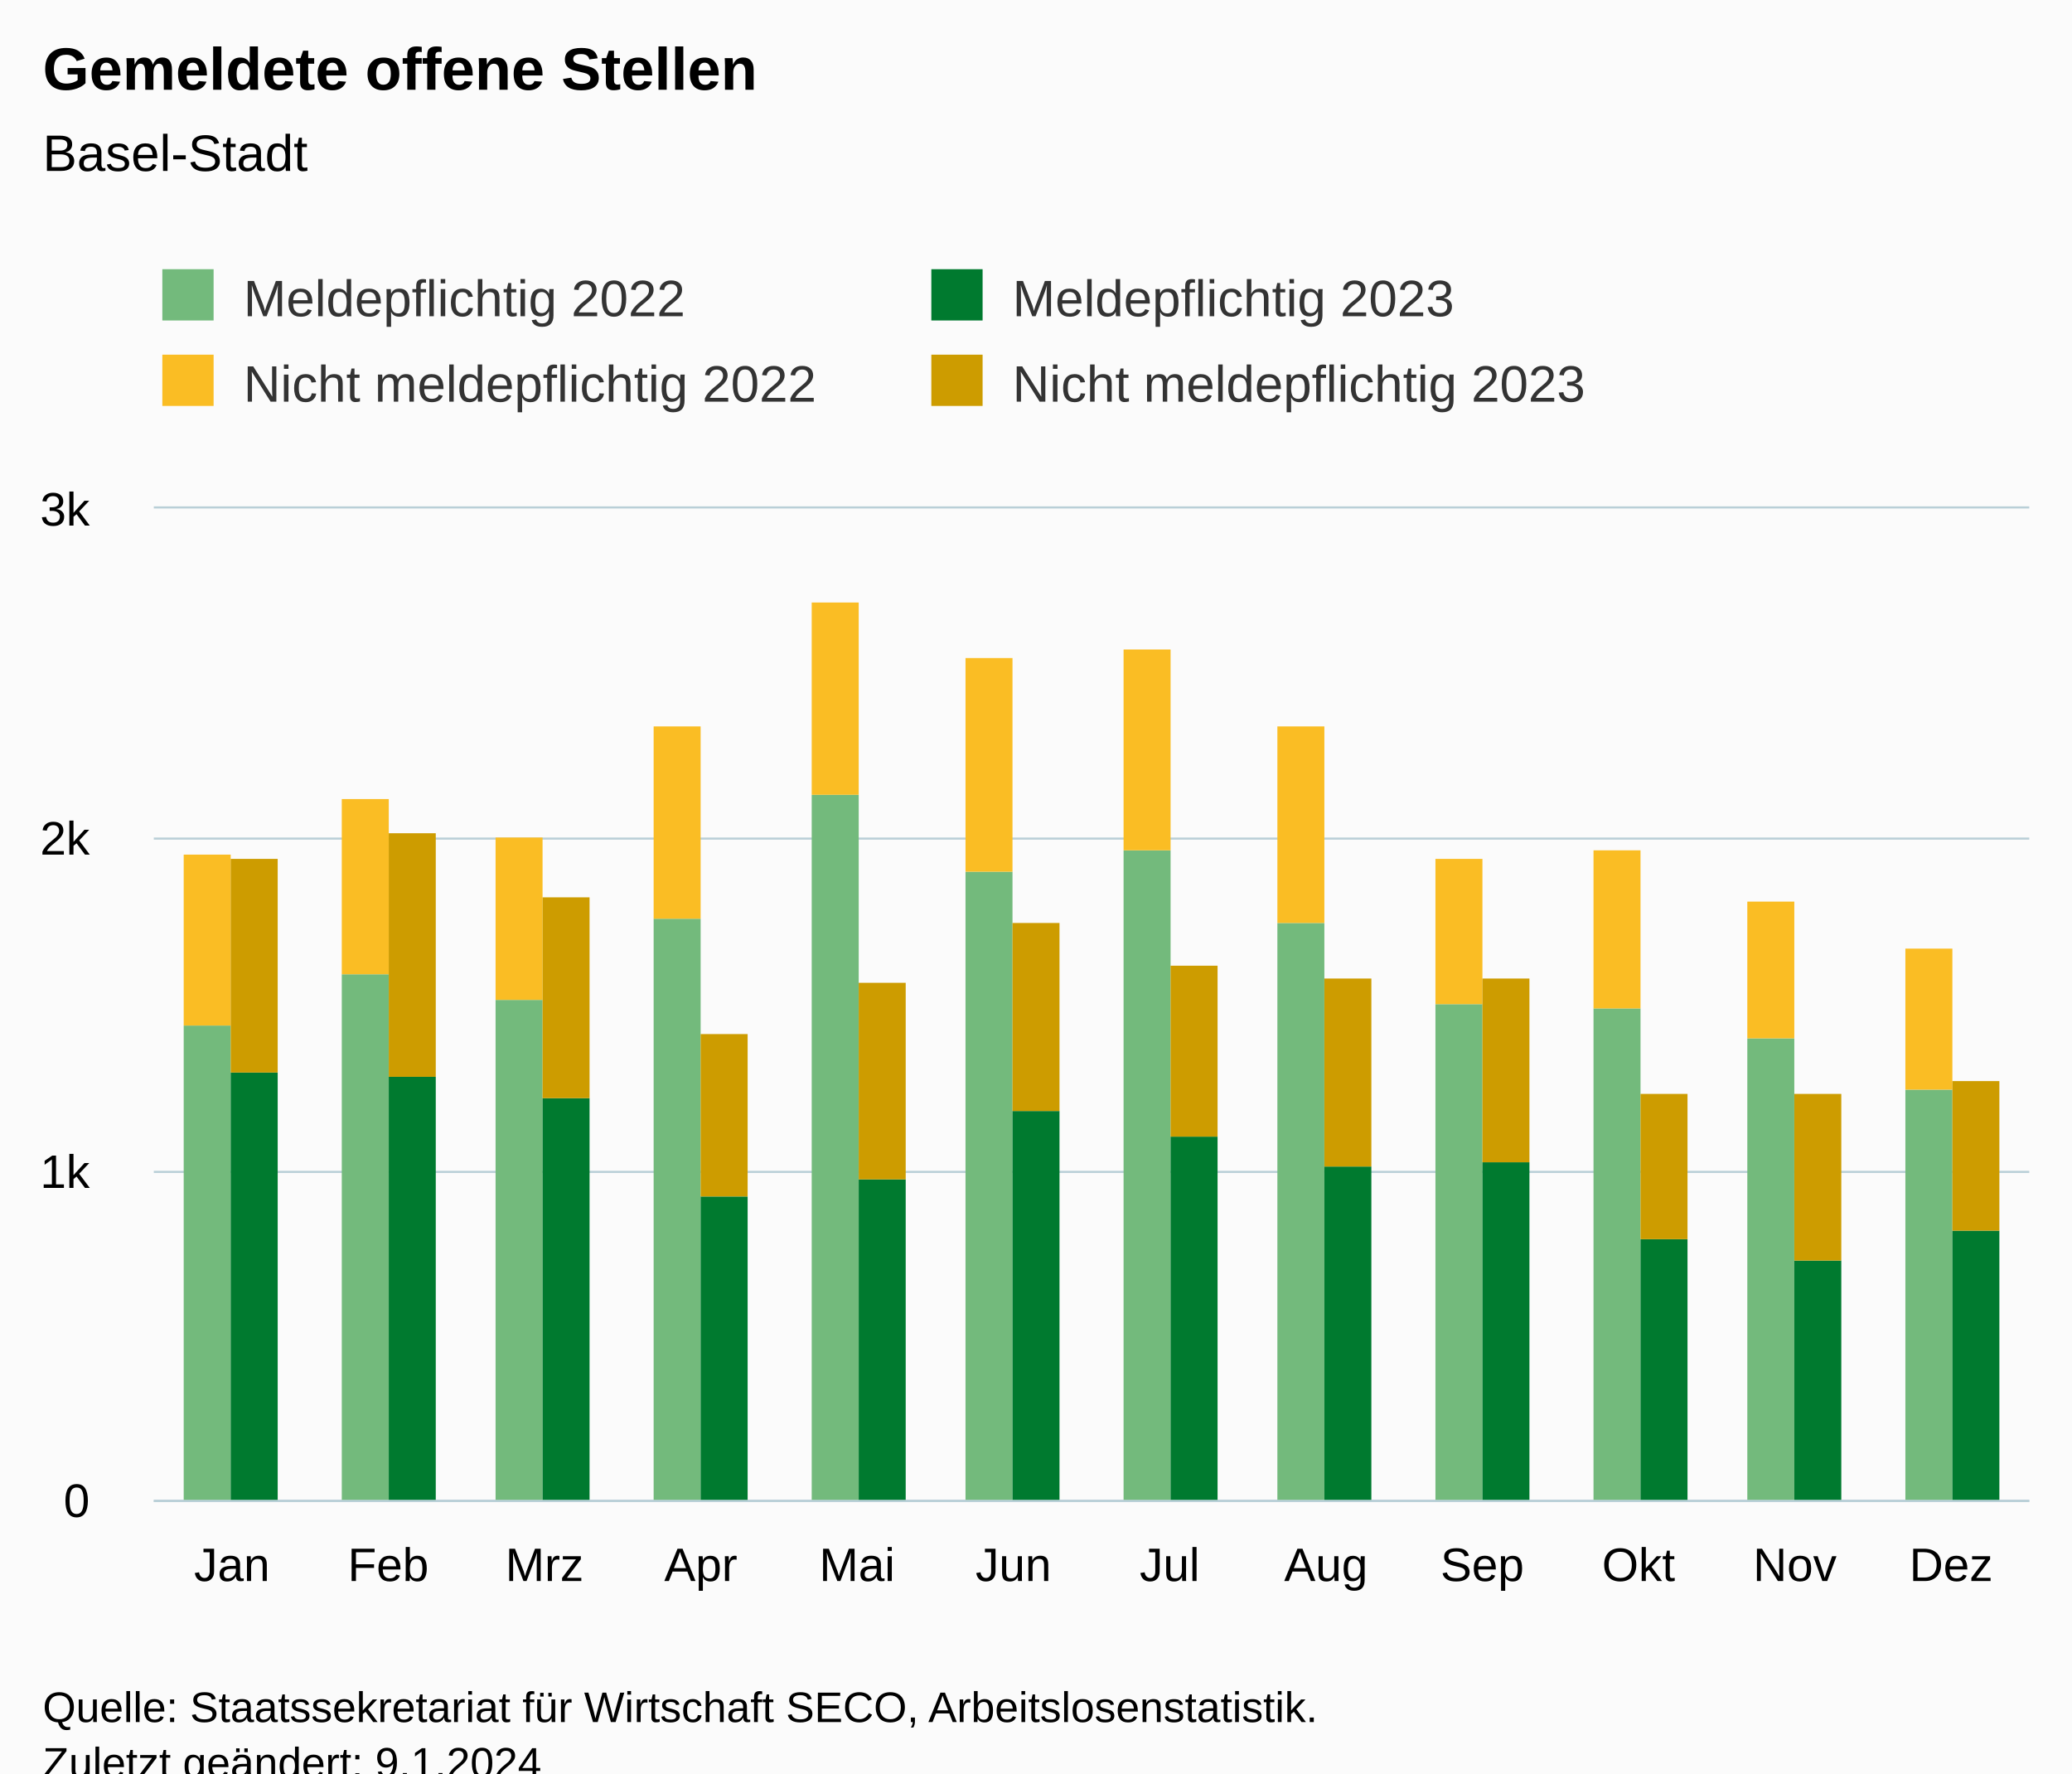
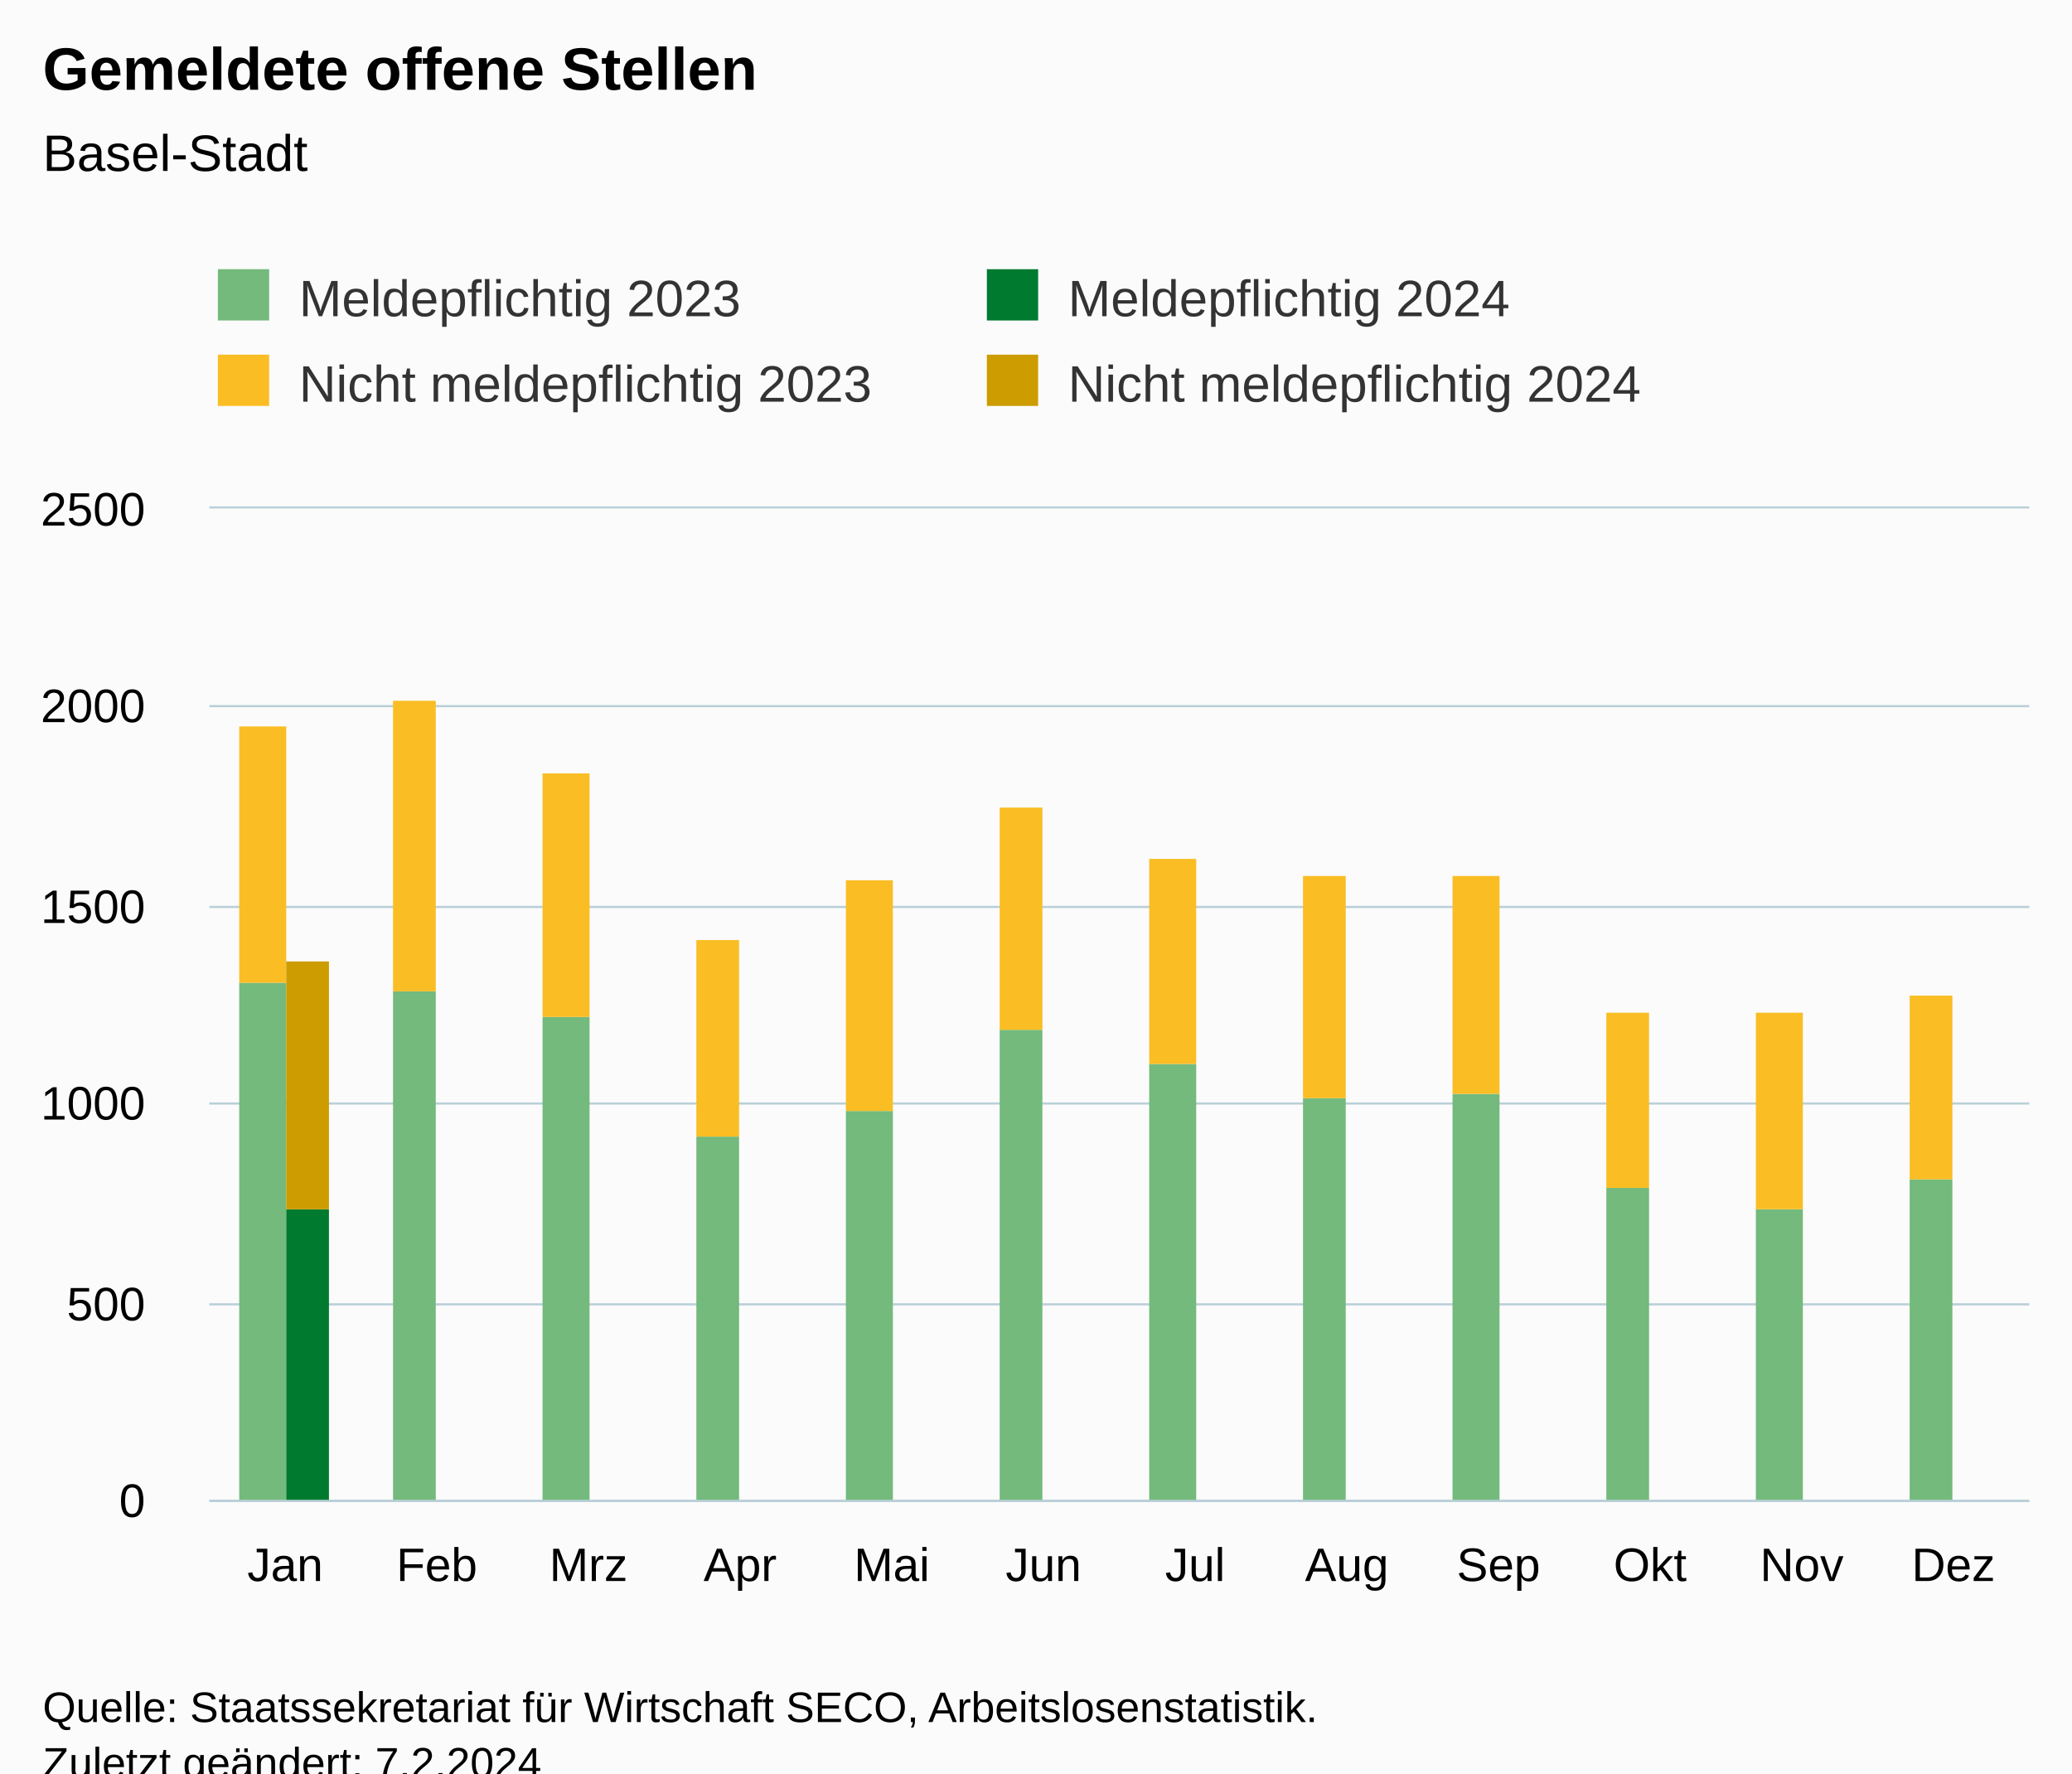
<svg xmlns="http://www.w3.org/2000/svg" version="1.1" class="highcharts-root" style="font-family:Arial;font-size:12px;" viewBox="0 0 485 415">
  <defs>
-     <clipPath id="highcharts-0tzccsx-55-">
-       <rect x="0" y="0" width="439" height="232" fill="none" />
+     <clipPath id="highcharts-a1mhfcb-55-">
+       <rect x="0" y="0" width="426" height="232" fill="none" />
    </clipPath>
-     <clipPath id="highcharts-0tzccsx-68-">
-       <rect x="0" y="0" width="439" height="232" fill="none" />
+     <clipPath id="highcharts-a1mhfcb-68-">
+       <rect x="0" y="0" width="426" height="232" fill="none" />
    </clipPath>
-     <clipPath id="highcharts-0tzccsx-105-">
-       <rect x="36" y="119" width="439" height="232" fill="none" />
+     <clipPath id="highcharts-a1mhfcb-105-">
+       <rect x="49" y="119" width="426" height="232" fill="none" />
    </clipPath>
  </defs>
  <rect fill="#fbfbfb" class="highcharts-background" x="0" y="0" width="485" height="428" rx="0" ry="0" />
-   <rect fill="none" class="highcharts-plot-background" x="36" y="119" width="439" height="232" />
+   <rect fill="none" class="highcharts-plot-background" x="49" y="119" width="426" height="232" />
  <g class="highcharts-pane-group" data-z-index="0" />
  <g class="highcharts-grid highcharts-xaxis-grid" data-z-index="1">
-     <path fill="none" data-z-index="1" class="highcharts-grid-line" d="M 72.5 119 L 72.5 351" opacity="1" />
-     <path fill="none" data-z-index="1" class="highcharts-grid-line" d="M 108.5 119 L 108.5 351" opacity="1" />
-     <path fill="none" data-z-index="1" class="highcharts-grid-line" d="M 145.5 119 L 145.5 351" opacity="1" />
-     <path fill="none" data-z-index="1" class="highcharts-grid-line" d="M 181.5 119 L 181.5 351" opacity="1" />
-     <path fill="none" data-z-index="1" class="highcharts-grid-line" d="M 218.5 119 L 218.5 351" opacity="1" />
-     <path fill="none" data-z-index="1" class="highcharts-grid-line" d="M 255.5 119 L 255.5 351" opacity="1" />
-     <path fill="none" data-z-index="1" class="highcharts-grid-line" d="M 291.5 119 L 291.5 351" opacity="1" />
-     <path fill="none" data-z-index="1" class="highcharts-grid-line" d="M 328.5 119 L 328.5 351" opacity="1" />
-     <path fill="none" data-z-index="1" class="highcharts-grid-line" d="M 364.5 119 L 364.5 351" opacity="1" />
-     <path fill="none" data-z-index="1" class="highcharts-grid-line" d="M 401.5 119 L 401.5 351" opacity="1" />
-     <path fill="none" data-z-index="1" class="highcharts-grid-line" d="M 437.5 119 L 437.5 351" opacity="1" />
+     <path fill="none" data-z-index="1" class="highcharts-grid-line" d="M 84.5 119 L 84.5 351" opacity="1" />
+     <path fill="none" data-z-index="1" class="highcharts-grid-line" d="M 119.5 119 L 119.5 351" opacity="1" />
+     <path fill="none" data-z-index="1" class="highcharts-grid-line" d="M 155.5 119 L 155.5 351" opacity="1" />
+     <path fill="none" data-z-index="1" class="highcharts-grid-line" d="M 190.5 119 L 190.5 351" opacity="1" />
+     <path fill="none" data-z-index="1" class="highcharts-grid-line" d="M 226.5 119 L 226.5 351" opacity="1" />
+     <path fill="none" data-z-index="1" class="highcharts-grid-line" d="M 261.5 119 L 261.5 351" opacity="1" />
+     <path fill="none" data-z-index="1" class="highcharts-grid-line" d="M 297.5 119 L 297.5 351" opacity="1" />
+     <path fill="none" data-z-index="1" class="highcharts-grid-line" d="M 332.5 119 L 332.5 351" opacity="1" />
+     <path fill="none" data-z-index="1" class="highcharts-grid-line" d="M 368.5 119 L 368.5 351" opacity="1" />
+     <path fill="none" data-z-index="1" class="highcharts-grid-line" d="M 403.5 119 L 403.5 351" opacity="1" />
+     <path fill="none" data-z-index="1" class="highcharts-grid-line" d="M 439.5 119 L 439.5 351" opacity="1" />
    <path fill="none" data-z-index="1" class="highcharts-grid-line" d="M 474.5 119 L 474.5 351" opacity="1" />
-     <path fill="none" data-z-index="1" class="highcharts-grid-line" d="M 35.5 119 L 35.5 351" opacity="1" />
+     <path fill="none" data-z-index="1" class="highcharts-grid-line" d="M 48.5 119 L 48.5 351" opacity="1" />
  </g>
  <g class="highcharts-grid highcharts-yaxis-grid" data-z-index="1">
-     <path fill="none" stroke="#B9CFD7" stroke-width="0.5" data-z-index="1" class="highcharts-grid-line" d="M 36 351.25 L 475 351.25" opacity="1" />
-     <path fill="none" stroke="#B9CFD7" stroke-width="0.5" data-z-index="1" class="highcharts-grid-line" d="M 36 274.25 L 475 274.25" opacity="1" />
-     <path fill="none" stroke="#B9CFD7" stroke-width="0.5" data-z-index="1" class="highcharts-grid-line" d="M 36 196.25 L 475 196.25" opacity="1" />
-     <path fill="none" stroke="#B9CFD7" stroke-width="0.5" data-z-index="1" class="highcharts-grid-line" d="M 36 118.75 L 475 118.75" opacity="1" />
+     <path fill="none" stroke="#B9CFD7" stroke-width="0.5" data-z-index="1" class="highcharts-grid-line" d="M 49 351.25 L 475 351.25" opacity="1" />
+     <path fill="none" stroke="#B9CFD7" stroke-width="0.5" data-z-index="1" class="highcharts-grid-line" d="M 49 305.25 L 475 305.25" opacity="1" />
+     <path fill="none" stroke="#B9CFD7" stroke-width="0.5" data-z-index="1" class="highcharts-grid-line" d="M 49 258.25 L 475 258.25" opacity="1" />
+     <path fill="none" stroke="#B9CFD7" stroke-width="0.5" data-z-index="1" class="highcharts-grid-line" d="M 49 212.25 L 475 212.25" opacity="1" />
+     <path fill="none" stroke="#B9CFD7" stroke-width="0.5" data-z-index="1" class="highcharts-grid-line" d="M 49 165.25 L 475 165.25" opacity="1" />
+     <path fill="none" stroke="#B9CFD7" stroke-width="0.5" data-z-index="1" class="highcharts-grid-line" d="M 49 118.75 L 475 118.75" opacity="1" />
  </g>
-   <rect fill="none" class="highcharts-plot-border" data-z-index="1" x="36" y="119" width="439" height="232" />
+   <rect fill="none" class="highcharts-plot-border" data-z-index="1" x="49" y="119" width="426" height="232" />
  <g class="highcharts-axis highcharts-xaxis" data-z-index="2">
-     <path fill="none" class="highcharts-axis-line" stroke="#B9CFD7" stroke-width="0.5" data-z-index="7" d="M 36 351.25 L 475 351.25" />
+     <path fill="none" class="highcharts-axis-line" stroke="#B9CFD7" stroke-width="0.5" data-z-index="7" d="M 49 351.25 L 475 351.25" />
  </g>
  <g class="highcharts-axis highcharts-yaxis" data-z-index="2">
-     <path fill="none" class="highcharts-axis-line" data-z-index="7" d="M 36 119 L 36 351" />
+     <path fill="none" class="highcharts-axis-line" data-z-index="7" d="M 49 119 L 49 351" />
  </g>
  <g class="highcharts-series-group" data-z-index="3">
-     <g class="highcharts-series highcharts-series-0 highcharts-column-series" data-z-index="0.1" opacity="1" transform="translate(36,119) scale(1 1)" clip-path="url(#highcharts-0tzccsx-68-)">
-       <rect x="7" y="121" width="11" height="112" fill="rgb(115, 186, 124)" opacity="1" class="highcharts-point" />
-       <rect x="44" y="109" width="11" height="124" fill="rgb(115, 186, 124)" opacity="1" class="highcharts-point" />
-       <rect x="80" y="115" width="11" height="118" fill="rgb(115, 186, 124)" opacity="1" class="highcharts-point" />
-       <rect x="117" y="96" width="11" height="137" fill="rgb(115, 186, 124)" opacity="1" class="highcharts-point" />
-       <rect x="154" y="67" width="11" height="166" fill="rgb(115, 186, 124)" opacity="1" class="highcharts-point" />
-       <rect x="190" y="85" width="11" height="148" fill="rgb(115, 186, 124)" opacity="1" class="highcharts-point" />
-       <rect x="227" y="80" width="11" height="153" fill="rgb(115, 186, 124)" opacity="1" class="highcharts-point" />
-       <rect x="263" y="97" width="11" height="136" fill="rgb(115, 186, 124)" opacity="1" class="highcharts-point" />
-       <rect x="300" y="116" width="11" height="117" fill="rgb(115, 186, 124)" opacity="1" class="highcharts-point" />
-       <rect x="337" y="117" width="11" height="116" fill="rgb(115, 186, 124)" opacity="1" class="highcharts-point" />
-       <rect x="373" y="124" width="11" height="109" fill="rgb(115, 186, 124)" opacity="1" class="highcharts-point" />
-       <rect x="410" y="136" width="11" height="97" fill="rgb(115, 186, 124)" opacity="1" class="highcharts-point" />
+     <g class="highcharts-series highcharts-series-0 highcharts-column-series" data-z-index="0.1" opacity="1" transform="translate(49,119) scale(1 1)" clip-path="url(#highcharts-a1mhfcb-68-)">
+       <rect x="7" y="111" width="11" height="122" fill="rgb(115, 186, 124)" opacity="1" class="highcharts-point" />
+       <rect x="43" y="113" width="10" height="120" fill="rgb(115, 186, 124)" opacity="1" class="highcharts-point" />
+       <rect x="78" y="119" width="11" height="114" fill="rgb(115, 186, 124)" opacity="1" class="highcharts-point" />
+       <rect x="114" y="147" width="10" height="86" fill="rgb(115, 186, 124)" opacity="1" class="highcharts-point" />
+       <rect x="149" y="141" width="11" height="92" fill="rgb(115, 186, 124)" opacity="1" class="highcharts-point" />
+       <rect x="185" y="122" width="10" height="111" fill="rgb(115, 186, 124)" opacity="1" class="highcharts-point" />
+       <rect x="220" y="130" width="11" height="103" fill="rgb(115, 186, 124)" opacity="1" class="highcharts-point" />
+       <rect x="256" y="138" width="10" height="95" fill="rgb(115, 186, 124)" opacity="1" class="highcharts-point" />
+       <rect x="291" y="137" width="11" height="96" fill="rgb(115, 186, 124)" opacity="1" class="highcharts-point" />
+       <rect x="327" y="159" width="10" height="74" fill="rgb(115, 186, 124)" opacity="1" class="highcharts-point" />
+       <rect x="362" y="164" width="11" height="69" fill="rgb(115, 186, 124)" opacity="1" class="highcharts-point" />
+       <rect x="398" y="157" width="10" height="76" fill="rgb(115, 186, 124)" opacity="1" class="highcharts-point" />
    </g>
-     <g class="highcharts-markers highcharts-series-0 highcharts-column-series" data-z-index="0.1" opacity="1" transform="translate(36,119) scale(1 1)" clip-path="none" />
-     <g class="highcharts-series highcharts-series-1 highcharts-column-series" data-z-index="0.1" opacity="1" transform="translate(36,119) scale(1 1)" clip-path="url(#highcharts-0tzccsx-68-)">
-       <rect x="7" y="81" width="11" height="40" fill="rgb(250, 189, 36)" opacity="1" class="highcharts-point" />
-       <rect x="44" y="68" width="11" height="41" fill="rgb(250, 189, 36)" opacity="1" class="highcharts-point" />
-       <rect x="80" y="77" width="11" height="38" fill="rgb(250, 189, 36)" opacity="1" class="highcharts-point" />
-       <rect x="117" y="51" width="11" height="45" fill="rgb(250, 189, 36)" opacity="1" class="highcharts-point" />
-       <rect x="154" y="22" width="11" height="45" fill="rgb(250, 189, 36)" opacity="1" class="highcharts-point" />
-       <rect x="190" y="35" width="11" height="50" fill="rgb(250, 189, 36)" opacity="1" class="highcharts-point" />
-       <rect x="227" y="33" width="11" height="47" fill="rgb(250, 189, 36)" opacity="1" class="highcharts-point" />
-       <rect x="263" y="51" width="11" height="46" fill="rgb(250, 189, 36)" opacity="1" class="highcharts-point" />
-       <rect x="300" y="82" width="11" height="34" fill="rgb(250, 189, 36)" opacity="1" class="highcharts-point" />
-       <rect x="337" y="80" width="11" height="37" fill="rgb(250, 189, 36)" opacity="1" class="highcharts-point" />
-       <rect x="373" y="92" width="11" height="32" fill="rgb(250, 189, 36)" opacity="1" class="highcharts-point" />
-       <rect x="410" y="103" width="11" height="33" fill="rgb(250, 189, 36)" opacity="1" class="highcharts-point" />
+     <g class="highcharts-markers highcharts-series-0 highcharts-column-series" data-z-index="0.1" opacity="1" transform="translate(49,119) scale(1 1)" clip-path="none" />
+     <g class="highcharts-series highcharts-series-1 highcharts-column-series" data-z-index="0.1" opacity="1" transform="translate(49,119) scale(1 1)" clip-path="url(#highcharts-a1mhfcb-68-)">
+       <rect x="7" y="51" width="11" height="60" fill="rgb(250, 189, 36)" opacity="1" class="highcharts-point" />
+       <rect x="43" y="45" width="10" height="68" fill="rgb(250, 189, 36)" opacity="1" class="highcharts-point" />
+       <rect x="78" y="62" width="11" height="57" fill="rgb(250, 189, 36)" opacity="1" class="highcharts-point" />
+       <rect x="114" y="101" width="10" height="46" fill="rgb(250, 189, 36)" opacity="1" class="highcharts-point" />
+       <rect x="149" y="87" width="11" height="54" fill="rgb(250, 189, 36)" opacity="1" class="highcharts-point" />
+       <rect x="185" y="70" width="10" height="52" fill="rgb(250, 189, 36)" opacity="1" class="highcharts-point" />
+       <rect x="220" y="82" width="11" height="48" fill="rgb(250, 189, 36)" opacity="1" class="highcharts-point" />
+       <rect x="256" y="86" width="10" height="52" fill="rgb(250, 189, 36)" opacity="1" class="highcharts-point" />
+       <rect x="291" y="86" width="11" height="51" fill="rgb(250, 189, 36)" opacity="1" class="highcharts-point" />
+       <rect x="327" y="118" width="10" height="41" fill="rgb(250, 189, 36)" opacity="1" class="highcharts-point" />
+       <rect x="362" y="118" width="11" height="46" fill="rgb(250, 189, 36)" opacity="1" class="highcharts-point" />
+       <rect x="398" y="114" width="10" height="43" fill="rgb(250, 189, 36)" opacity="1" class="highcharts-point" />
    </g>
-     <g class="highcharts-markers highcharts-series-1 highcharts-column-series" data-z-index="0.1" opacity="1" transform="translate(36,119) scale(1 1)" clip-path="none" />
-     <g class="highcharts-series highcharts-series-2 highcharts-column-series" data-z-index="0.1" opacity="1" transform="translate(36,119) scale(1 1)" clip-path="url(#highcharts-0tzccsx-68-)">
-       <rect x="18" y="132" width="11" height="101" fill="rgb(0, 122, 47)" opacity="1" class="highcharts-point" />
-       <rect x="55" y="133" width="11" height="100" fill="rgb(0, 122, 47)" opacity="1" class="highcharts-point" />
-       <rect x="91" y="138" width="11" height="95" fill="rgb(0, 122, 47)" opacity="1" class="highcharts-point" />
-       <rect x="128" y="161" width="11" height="72" fill="rgb(0, 122, 47)" opacity="1" class="highcharts-point" />
-       <rect x="165" y="157" width="11" height="76" fill="rgb(0, 122, 47)" opacity="1" class="highcharts-point" />
-       <rect x="201" y="141" width="11" height="92" fill="rgb(0, 122, 47)" opacity="1" class="highcharts-point" />
-       <rect x="238" y="147" width="11" height="86" fill="rgb(0, 122, 47)" opacity="1" class="highcharts-point" />
-       <rect x="274" y="154" width="11" height="79" fill="rgb(0, 122, 47)" opacity="1" class="highcharts-point" />
-       <rect x="311" y="153" width="11" height="80" fill="rgb(0, 122, 47)" opacity="1" class="highcharts-point" />
-       <rect x="348" y="171" width="11" height="62" fill="rgb(0, 122, 47)" opacity="1" class="highcharts-point" />
-       <rect x="384" y="176" width="11" height="57" fill="rgb(0, 122, 47)" opacity="1" class="highcharts-point" />
-       <rect x="421" y="169" width="11" height="64" fill="rgb(0, 122, 47)" opacity="1" class="highcharts-point" />
+     <g class="highcharts-markers highcharts-series-1 highcharts-column-series" data-z-index="0.1" opacity="1" transform="translate(49,119) scale(1 1)" clip-path="none" />
+     <g class="highcharts-series highcharts-series-2 highcharts-column-series" data-z-index="0.1" opacity="1" transform="translate(49,119) scale(1 1)" clip-path="url(#highcharts-a1mhfcb-68-)">
+       <rect x="18" y="164" width="10" height="69" fill="rgb(0, 122, 47)" opacity="1" class="highcharts-point" />
    </g>
-     <g class="highcharts-markers highcharts-series-2 highcharts-column-series" data-z-index="0.1" opacity="1" transform="translate(36,119) scale(1 1)" clip-path="none" />
-     <g class="highcharts-series highcharts-series-3 highcharts-column-series" data-z-index="0.1" opacity="1" transform="translate(36,119) scale(1 1)" clip-path="url(#highcharts-0tzccsx-68-)">
-       <rect x="18" y="82" width="11" height="50" fill="rgb(205, 156, 0)" opacity="1" class="highcharts-point" />
-       <rect x="55" y="76" width="11" height="57" fill="rgb(205, 156, 0)" opacity="1" class="highcharts-point" />
-       <rect x="91" y="91" width="11" height="47" fill="rgb(205, 156, 0)" opacity="1" class="highcharts-point" />
-       <rect x="128" y="123" width="11" height="38" fill="rgb(205, 156, 0)" opacity="1" class="highcharts-point" />
-       <rect x="165" y="111" width="11" height="46" fill="rgb(205, 156, 0)" opacity="1" class="highcharts-point" />
-       <rect x="201" y="97" width="11" height="44" fill="rgb(205, 156, 0)" opacity="1" class="highcharts-point" />
-       <rect x="238" y="107" width="11" height="40" fill="rgb(205, 156, 0)" opacity="1" class="highcharts-point" />
-       <rect x="274" y="110" width="11" height="44" fill="rgb(205, 156, 0)" opacity="1" class="highcharts-point" />
-       <rect x="311" y="110" width="11" height="43" fill="rgb(205, 156, 0)" opacity="1" class="highcharts-point" />
-       <rect x="348" y="137" width="11" height="34" fill="rgb(205, 156, 0)" opacity="1" class="highcharts-point" />
-       <rect x="384" y="137" width="11" height="39" fill="rgb(205, 156, 0)" opacity="1" class="highcharts-point" />
-       <rect x="421" y="134" width="11" height="35" fill="rgb(205, 156, 0)" opacity="1" class="highcharts-point" />
+     <g class="highcharts-markers highcharts-series-2 highcharts-column-series" data-z-index="0.1" opacity="1" transform="translate(49,119) scale(1 1)" clip-path="none" />
+     <g class="highcharts-series highcharts-series-3 highcharts-column-series" data-z-index="0.1" opacity="1" transform="translate(49,119) scale(1 1)" clip-path="url(#highcharts-a1mhfcb-68-)">
+       <rect x="18" y="106" width="10" height="58" fill="rgb(205, 156, 0)" opacity="1" class="highcharts-point" />
    </g>
-     <g class="highcharts-markers highcharts-series-3 highcharts-column-series" data-z-index="0.1" opacity="1" transform="translate(36,119) scale(1 1)" clip-path="none" />
+     <g class="highcharts-markers highcharts-series-3 highcharts-column-series" data-z-index="0.1" opacity="1" transform="translate(49,119) scale(1 1)" clip-path="none" />
  </g>
  <text x="10" text-anchor="start" class="highcharts-title" data-z-index="4" style="color:#000000;font-size:14px;font-weight:bold;fill:#000000;" y="21">
    <tspan>Gemeldete offene Stellen</tspan>
  </text>
  <text x="10" text-anchor="start" class="highcharts-subtitle" data-z-index="4" style="color:#000000;font-size:12px;font-weight:normal;fill:#000000;" y="40">
    <tspan>Basel-Stadt</tspan>
  </text>
  <text x="10" text-anchor="start" class="highcharts-caption" data-z-index="4" style="color:#666666;fill:#666666;" y="385" />
-   <g class="highcharts-legend" data-z-index="7" transform="translate(28,56)">
+   <g class="highcharts-legend" data-z-index="7" transform="translate(41,56)">
    <rect fill="none" class="highcharts-legend-box" rx="0" ry="0" x="0" y="0" width="356" height="51" visibility="visible" />
    <g data-z-index="1">
      <g>
        <g class="highcharts-legend-item highcharts-column-series highcharts-color-undefined highcharts-series-0" data-z-index="1" transform="translate(8,3)">
          <text x="21" style="color:#333333;cursor:pointer;font-size:12px;font-weight:normal;fill:#333333;" text-anchor="start" data-z-index="2" y="15">
-             <tspan>Meldepflichtig 2022</tspan>
+             <tspan>Meldepflichtig 2023</tspan>
          </text>
          <rect x="2" y="4" width="12" height="12" fill="rgb(115, 186, 124)" class="highcharts-point" data-z-index="3" />
        </g>
        <g class="highcharts-legend-item highcharts-column-series highcharts-color-undefined highcharts-series-2" data-z-index="1" transform="translate(188,3)">
          <text x="21" y="15" style="color:#333333;cursor:pointer;font-size:12px;font-weight:normal;fill:#333333;" text-anchor="start" data-z-index="2">
-             <tspan>Meldepflichtig 2023</tspan>
+             <tspan>Meldepflichtig 2024</tspan>
          </text>
          <rect x="2" y="4" width="12" height="12" fill="rgb(0, 122, 47)" class="highcharts-point" data-z-index="3" />
        </g>
        <g class="highcharts-legend-item highcharts-column-series highcharts-color-undefined highcharts-series-1" data-z-index="1" transform="translate(8,23)">
          <text x="21" y="15" style="color:#333333;cursor:pointer;font-size:12px;font-weight:normal;fill:#333333;" text-anchor="start" data-z-index="2">
-             <tspan>Nicht meldepflichtig 2022</tspan>
+             <tspan>Nicht meldepflichtig 2023</tspan>
          </text>
          <rect x="2" y="4" width="12" height="12" fill="rgb(250, 189, 36)" class="highcharts-point" data-z-index="3" />
        </g>
        <g class="highcharts-legend-item highcharts-column-series highcharts-color-undefined highcharts-series-3" data-z-index="1" transform="translate(188,23)">
          <text x="21" y="15" style="color:#333333;cursor:pointer;font-size:12px;font-weight:normal;fill:#333333;" text-anchor="start" data-z-index="2">
-             <tspan>Nicht meldepflichtig 2023</tspan>
+             <tspan>Nicht meldepflichtig 2024</tspan>
          </text>
          <rect x="2" y="4" width="12" height="12" fill="rgb(205, 156, 0)" class="highcharts-point" data-z-index="3" />
        </g>
      </g>
    </g>
  </g>
  <g class="highcharts-axis-labels highcharts-xaxis-labels" data-z-index="7">
-     <text x="54.292" style="color:#000000;cursor:default;font-size:11px;fill:#000000;" text-anchor="middle" transform="translate(0,0)" y="370" opacity="1">Jan</text>
-     <text x="90.875" style="color:#000000;cursor:default;font-size:11px;fill:#000000;" text-anchor="middle" transform="translate(0,0)" y="370" opacity="1">Feb</text>
-     <text x="127.458" style="color:#000000;cursor:default;font-size:11px;fill:#000000;" text-anchor="middle" transform="translate(0,0)" y="370" opacity="1">Mrz</text>
-     <text x="164.042" style="color:#000000;cursor:default;font-size:11px;fill:#000000;" text-anchor="middle" transform="translate(0,0)" y="370" opacity="1">Apr</text>
-     <text x="200.625" style="color:#000000;cursor:default;font-size:11px;fill:#000000;" text-anchor="middle" transform="translate(0,0)" y="370" opacity="1">Mai</text>
-     <text x="237.208" style="color:#000000;cursor:default;font-size:11px;fill:#000000;" text-anchor="middle" transform="translate(0,0)" y="370" opacity="1">Jun</text>
-     <text x="273.792" style="color:#000000;cursor:default;font-size:11px;fill:#000000;" text-anchor="middle" transform="translate(0,0)" y="370" opacity="1">Jul</text>
-     <text x="310.375" style="color:#000000;cursor:default;font-size:11px;fill:#000000;" text-anchor="middle" transform="translate(0,0)" y="370" opacity="1">Aug</text>
-     <text x="346.958" style="color:#000000;cursor:default;font-size:11px;fill:#000000;" text-anchor="middle" transform="translate(0,0)" y="370" opacity="1">Sep</text>
-     <text x="383.542" style="color:#000000;cursor:default;font-size:11px;fill:#000000;" text-anchor="middle" transform="translate(0,0)" y="370" opacity="1">Okt</text>
-     <text x="420.125" style="color:#000000;cursor:default;font-size:11px;fill:#000000;" text-anchor="middle" transform="translate(0,0)" y="370" opacity="1">Nov</text>
-     <text x="456.708" style="color:#000000;cursor:default;font-size:11px;fill:#000000;" text-anchor="middle" transform="translate(0,0)" y="370" opacity="1">Dez</text>
+     <text x="66.75" style="color:#000000;cursor:default;font-size:11px;fill:#000000;" text-anchor="middle" transform="translate(0,0)" y="370" opacity="1">Jan</text>
+     <text x="102.25" style="color:#000000;cursor:default;font-size:11px;fill:#000000;" text-anchor="middle" transform="translate(0,0)" y="370" opacity="1">Feb</text>
+     <text x="137.75" style="color:#000000;cursor:default;font-size:11px;fill:#000000;" text-anchor="middle" transform="translate(0,0)" y="370" opacity="1">Mrz</text>
+     <text x="173.25" style="color:#000000;cursor:default;font-size:11px;fill:#000000;" text-anchor="middle" transform="translate(0,0)" y="370" opacity="1">Apr</text>
+     <text x="208.75" style="color:#000000;cursor:default;font-size:11px;fill:#000000;" text-anchor="middle" transform="translate(0,0)" y="370" opacity="1">Mai</text>
+     <text x="244.25" style="color:#000000;cursor:default;font-size:11px;fill:#000000;" text-anchor="middle" transform="translate(0,0)" y="370" opacity="1">Jun</text>
+     <text x="279.75" style="color:#000000;cursor:default;font-size:11px;fill:#000000;" text-anchor="middle" transform="translate(0,0)" y="370" opacity="1">Jul</text>
+     <text x="315.25" style="color:#000000;cursor:default;font-size:11px;fill:#000000;" text-anchor="middle" transform="translate(0,0)" y="370" opacity="1">Aug</text>
+     <text x="350.75" style="color:#000000;cursor:default;font-size:11px;fill:#000000;" text-anchor="middle" transform="translate(0,0)" y="370" opacity="1">Sep</text>
+     <text x="386.25" style="color:#000000;cursor:default;font-size:11px;fill:#000000;" text-anchor="middle" transform="translate(0,0)" y="370" opacity="1">Okt</text>
+     <text x="421.75" style="color:#000000;cursor:default;font-size:11px;fill:#000000;" text-anchor="middle" transform="translate(0,0)" y="370" opacity="1">Nov</text>
+     <text x="457.25" style="color:#000000;cursor:default;font-size:11px;fill:#000000;" text-anchor="middle" transform="translate(0,0)" y="370" opacity="1">Dez</text>
  </g>
  <g class="highcharts-axis-labels highcharts-yaxis-labels" data-z-index="7">
-     <text x="21" style="color:#000000;cursor:default;font-size:11px;fill:#000000;" text-anchor="end" transform="translate(0,0)" y="355" opacity="1">0</text>
-     <text x="21" style="color:#000000;cursor:default;font-size:11px;fill:#000000;" text-anchor="end" transform="translate(0,0)" y="278" opacity="1">1k</text>
-     <text x="21" style="color:#000000;cursor:default;font-size:11px;fill:#000000;" text-anchor="end" transform="translate(0,0)" y="200" opacity="1">2k</text>
-     <text x="21" style="color:#000000;cursor:default;font-size:11px;fill:#000000;" text-anchor="end" transform="translate(0,0)" y="123" opacity="1">3k</text>
+     <text x="34" style="color:#000000;cursor:default;font-size:11px;fill:#000000;" text-anchor="end" transform="translate(0,0)" y="355" opacity="1">0</text>
+     <text x="34" style="color:#000000;cursor:default;font-size:11px;fill:#000000;" text-anchor="end" transform="translate(0,0)" y="309" opacity="1">500</text>
+     <text x="34" style="color:#000000;cursor:default;font-size:11px;fill:#000000;" text-anchor="end" transform="translate(0,0)" y="262" opacity="1">1000</text>
+     <text x="34" style="color:#000000;cursor:default;font-size:11px;fill:#000000;" text-anchor="end" transform="translate(0,0)" y="216" opacity="1">1500</text>
+     <text x="34" style="color:#000000;cursor:default;font-size:11px;fill:#000000;" text-anchor="end" transform="translate(0,0)" y="169" opacity="1">2000</text>
+     <text x="34" style="color:#000000;cursor:default;font-size:11px;fill:#000000;" text-anchor="end" transform="translate(0,0)" y="123" opacity="1">2500</text>
  </g>
  <text x="10" class="highcharts-credits" text-anchor="start" data-z-index="8" style="cursor:default;color:#000000;font-size:10px;fill:#000000;" y="403">
    <tspan>Quelle: Staatssekretariat für Wirtschaft SECO, Arbeitslosenstatistik.</tspan>
-     <tspan x="10" dy="13">Zuletzt geändert: 9.1.2024</tspan>
+     <tspan x="10" dy="13">Zuletzt geändert: 7.2.2024</tspan>
  </text>
-   <g class="highcharts-control-points" data-z-index="99" clip-path="url(#highcharts-0tzccsx-105-)" />
+   <g class="highcharts-control-points" data-z-index="99" clip-path="url(#highcharts-a1mhfcb-105-)" />
</svg>
